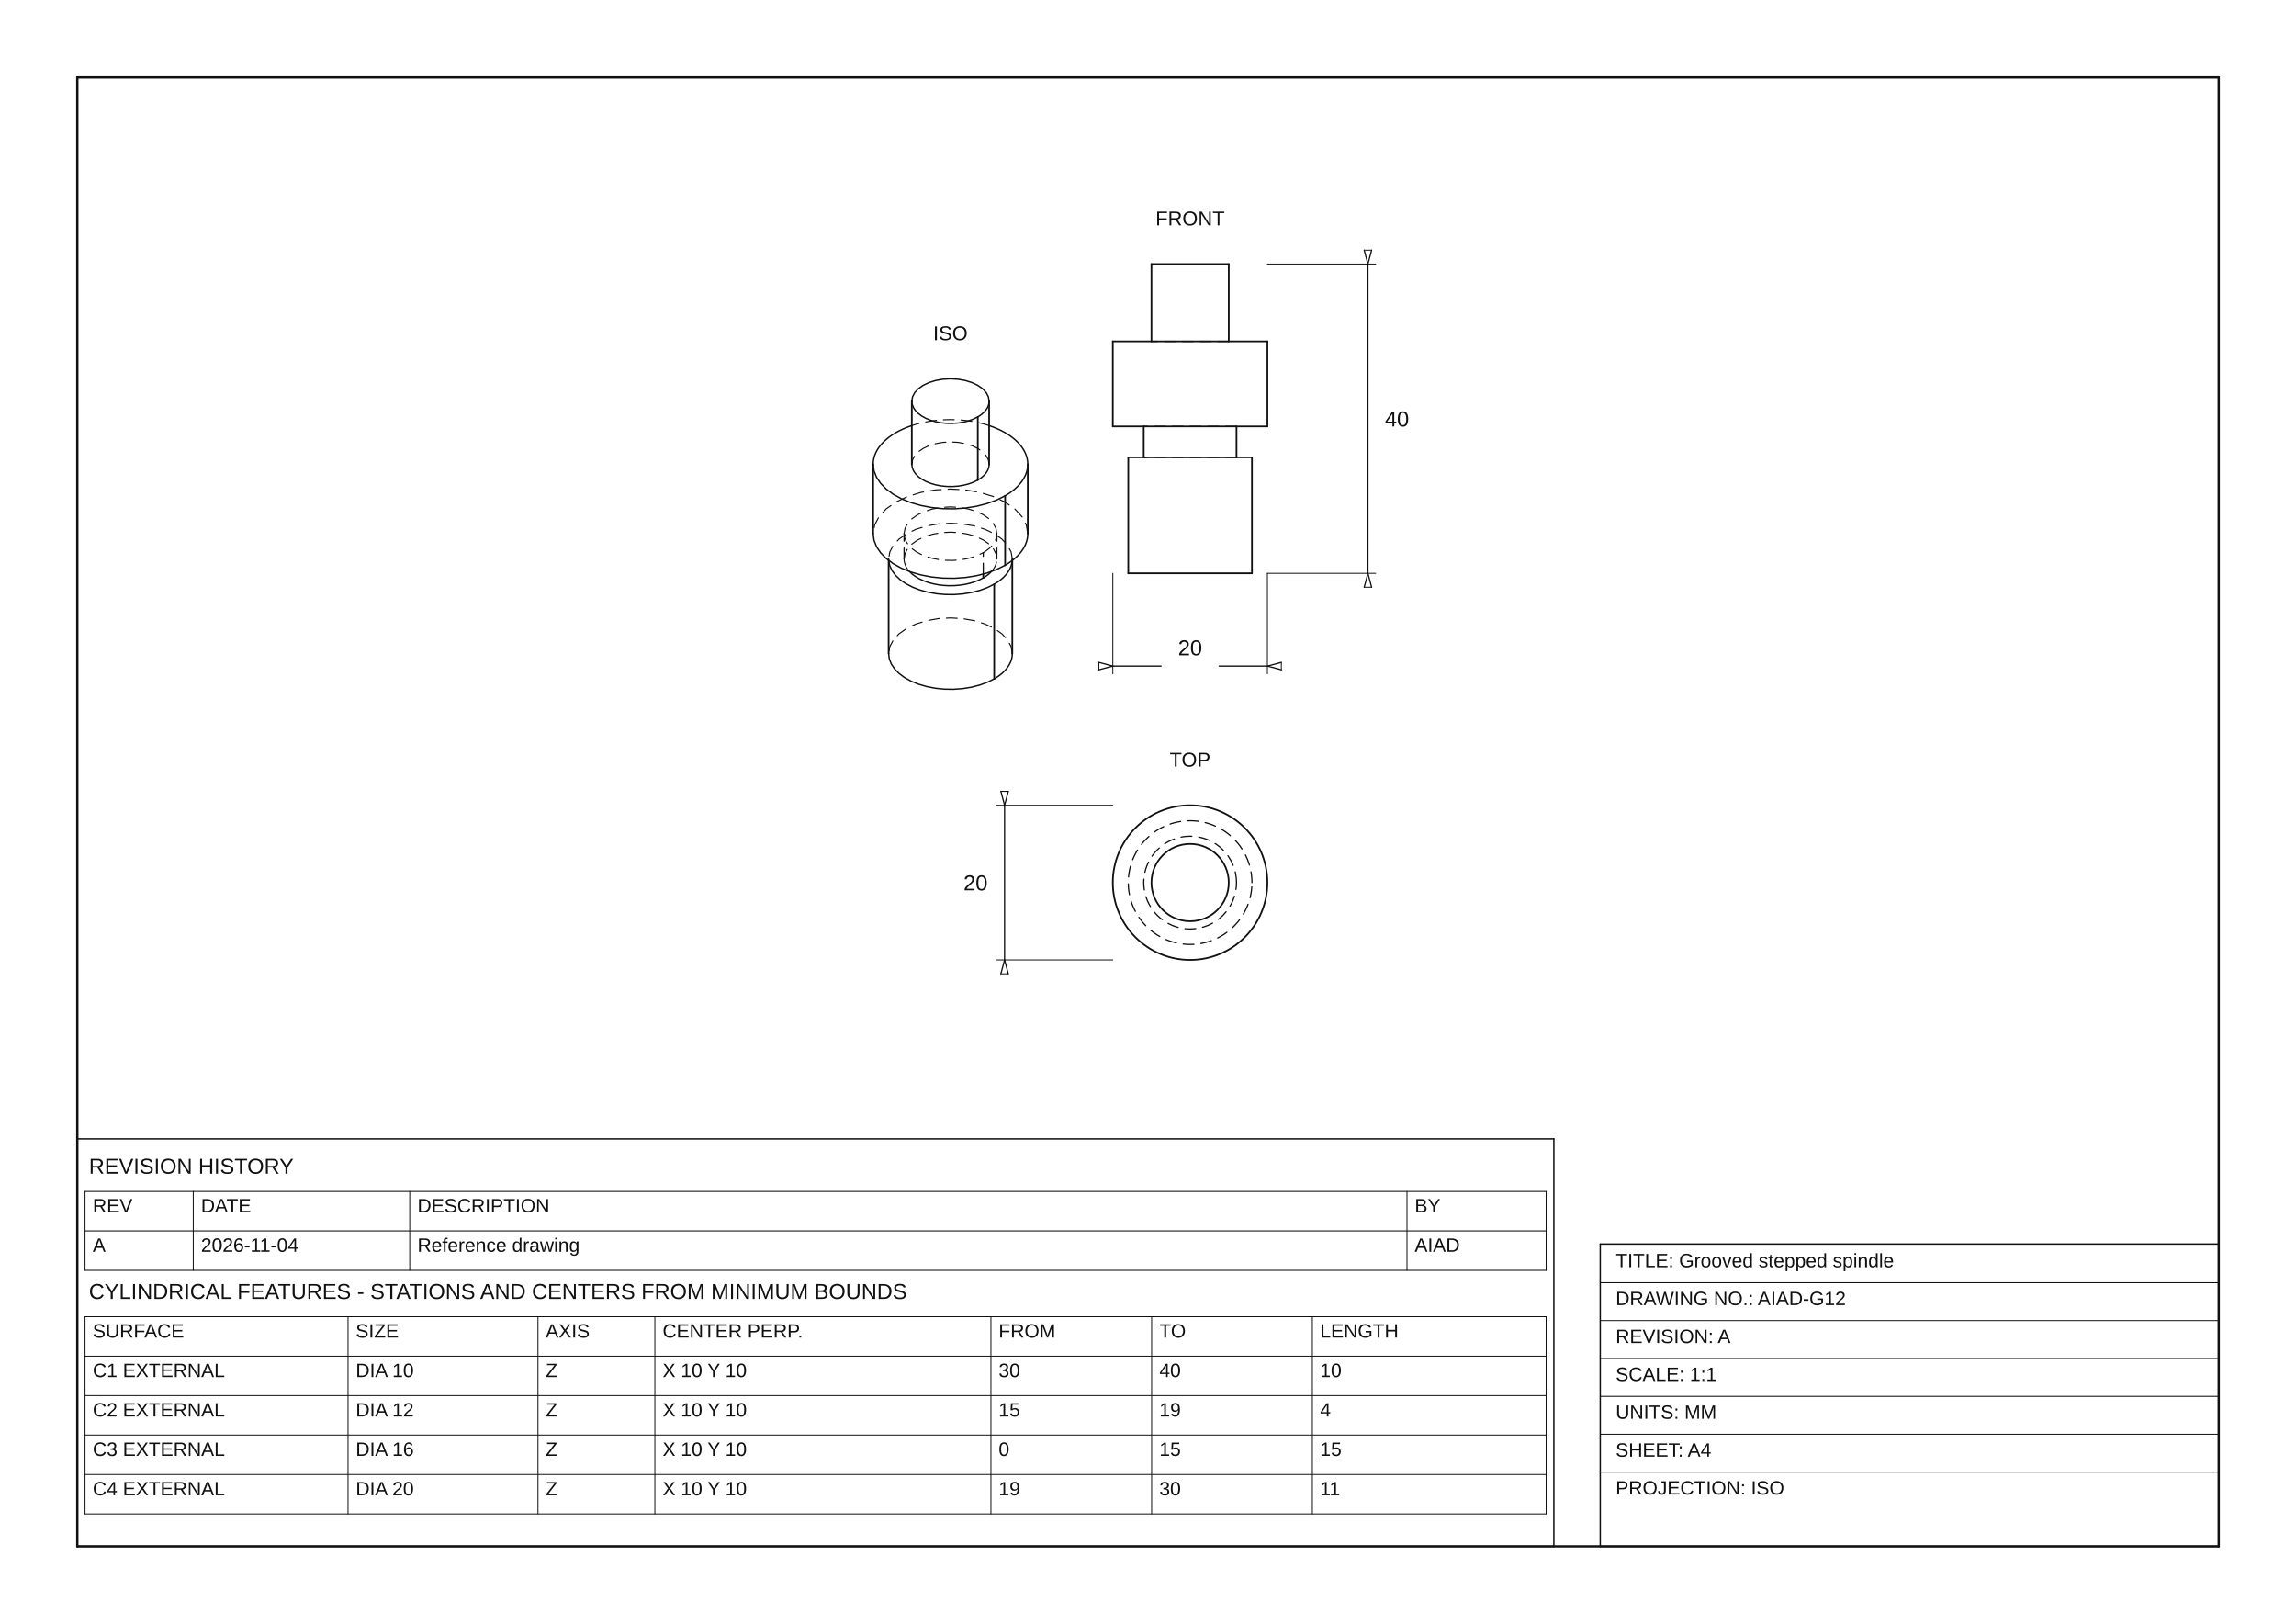
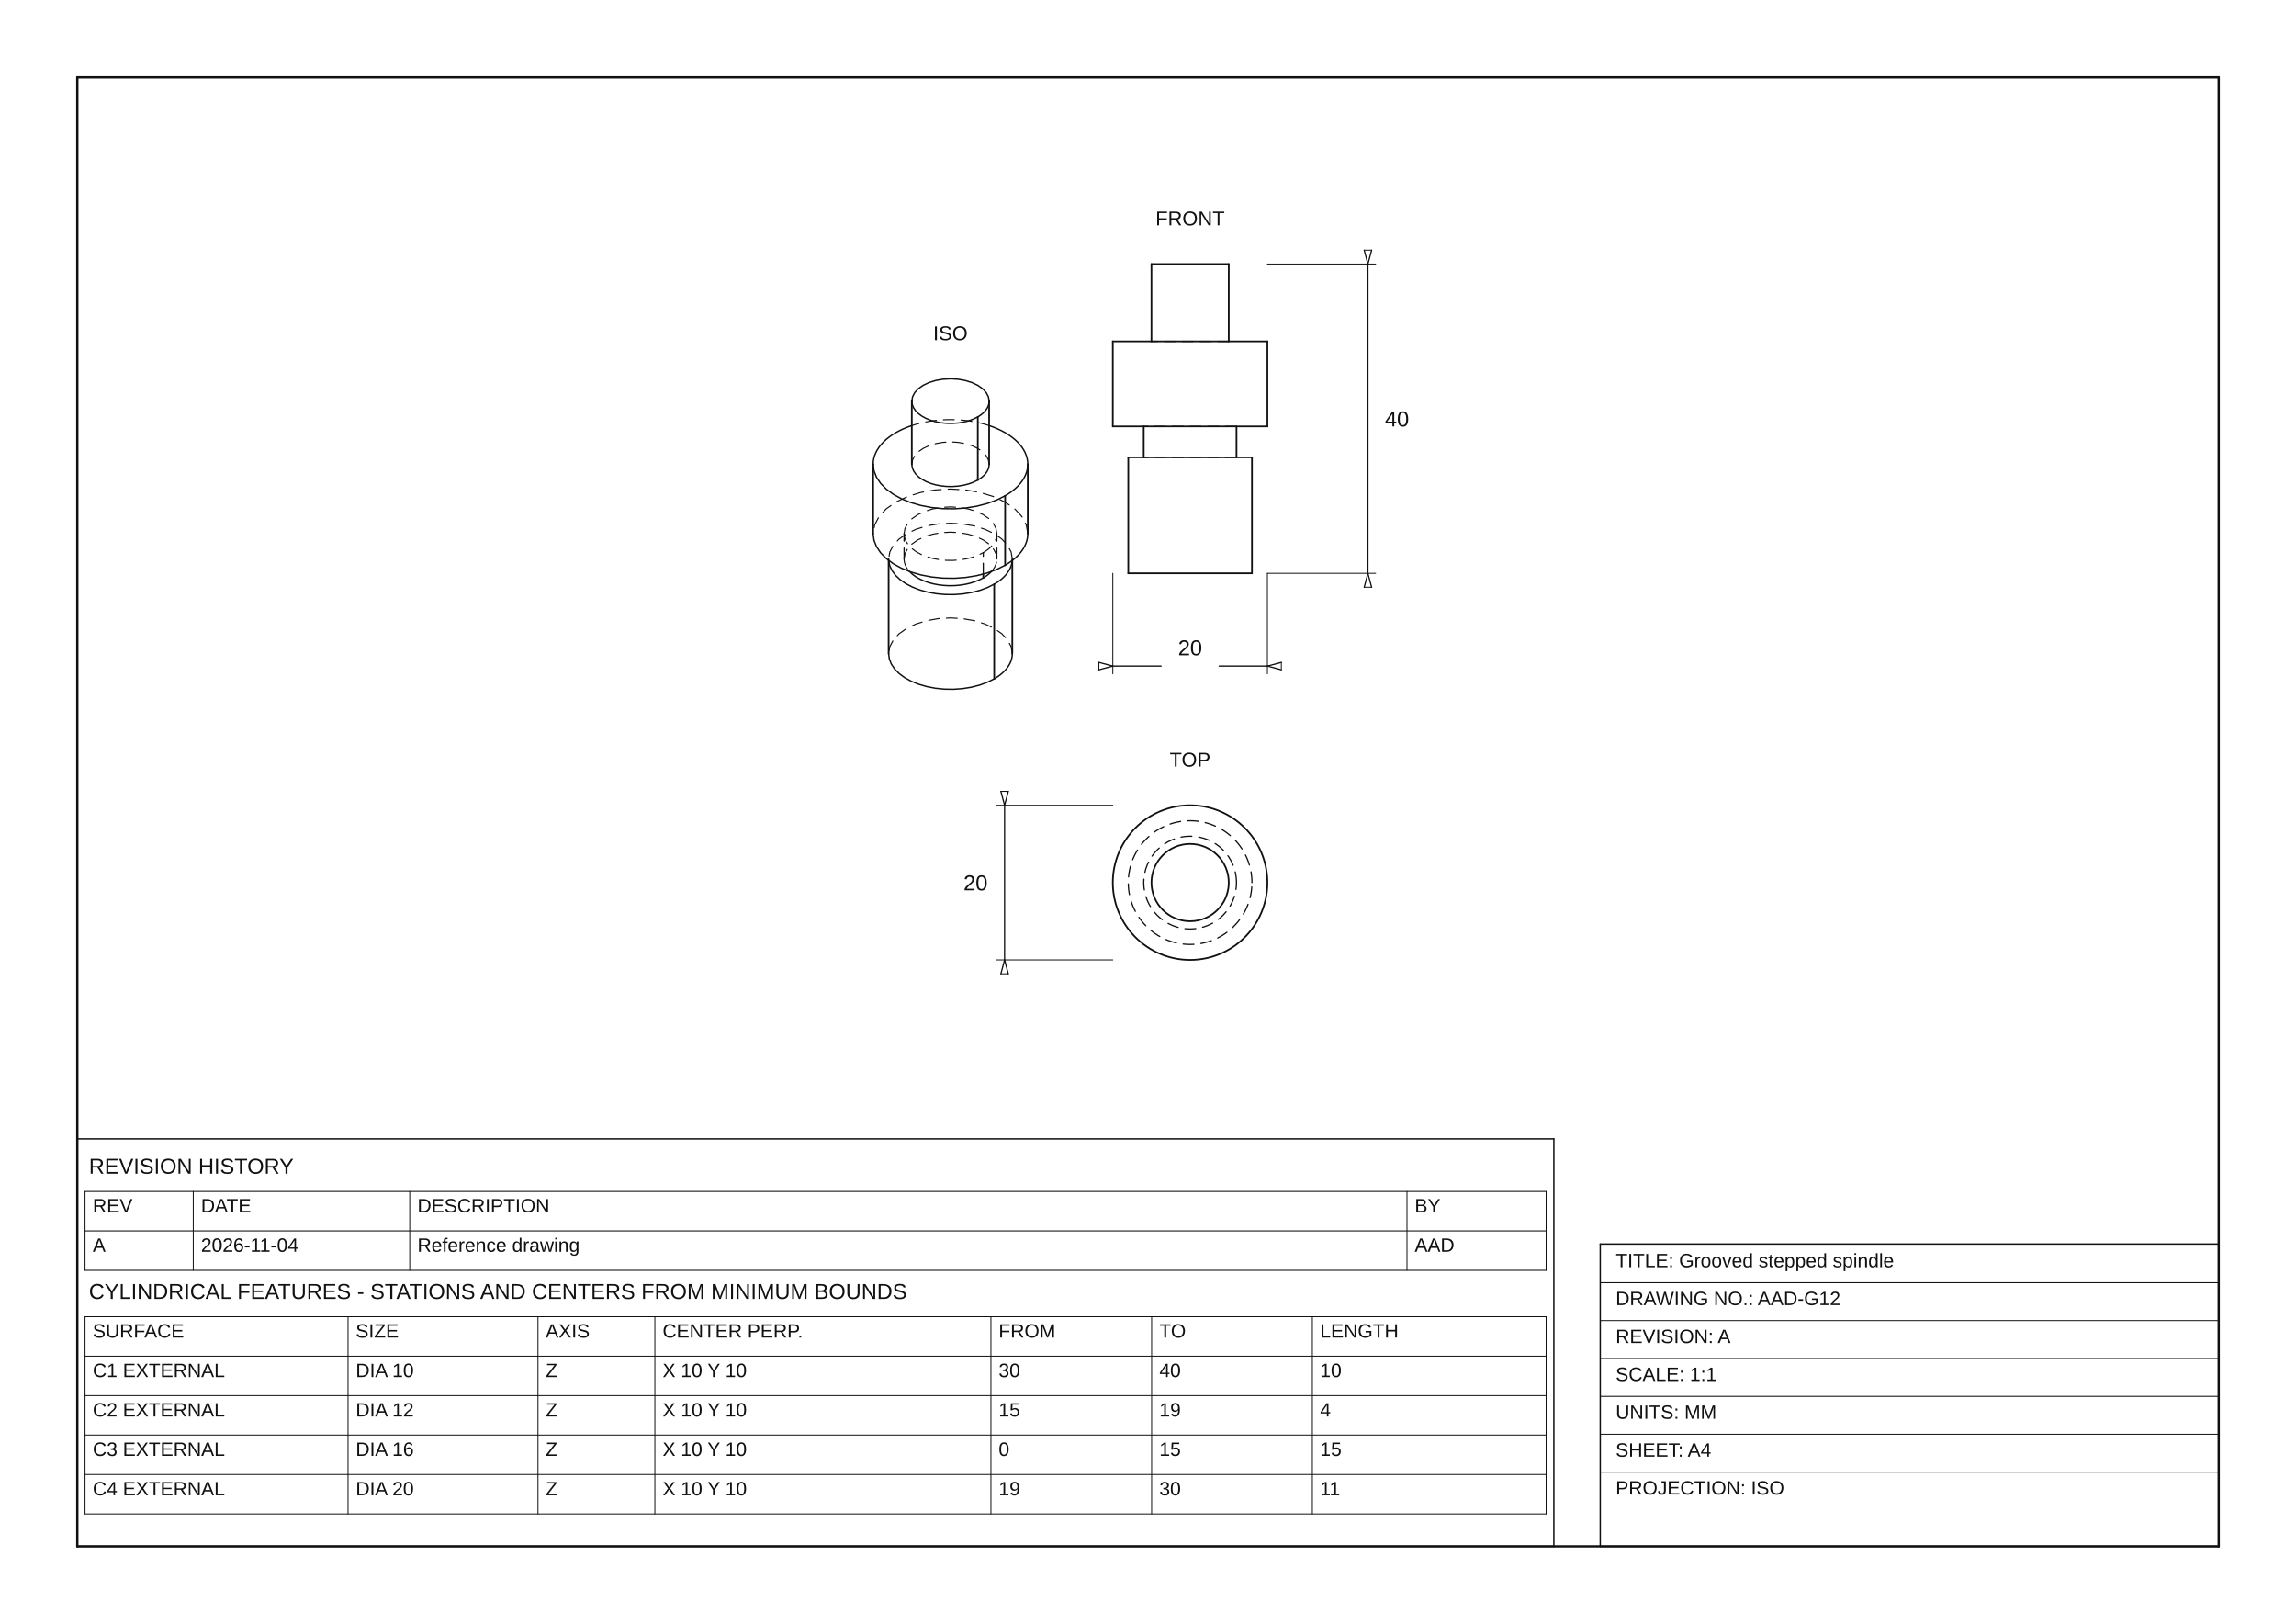
<svg xmlns="http://www.w3.org/2000/svg" width="297mm" height="210mm" viewBox="0 0 297 210" version="1.1">
  <g transform="translate(0 210) scale(1 -1)" fill="none" stroke="#111" stroke-linecap="round" stroke-linejoin="round">
    <line data-layer="BORDER" stroke-width="0.3" stroke-dasharray="none" x1="10" y1="10" x2="287" y2="10" />
    <line data-layer="BORDER" stroke-width="0.3" stroke-dasharray="none" x1="287" y1="10" x2="287" y2="200" />
    <line data-layer="BORDER" stroke-width="0.3" stroke-dasharray="none" x1="287" y1="200" x2="10" y2="200" />
    <line data-layer="BORDER" stroke-width="0.3" stroke-dasharray="none" x1="10" y1="200" x2="10" y2="10" />
    <line data-layer="VISIBLE" stroke-width="0.22" stroke-dasharray="none" x1="143.947" y1="154.85" x2="143.947" y2="165.85" />
    <line data-layer="VISIBLE" stroke-width="0.22" stroke-dasharray="none" x1="143.947" y1="154.85" x2="163.947" y2="154.85" />
    <line data-layer="VISIBLE" stroke-width="0.22" stroke-dasharray="none" x1="143.947" y1="165.85" x2="163.947" y2="165.85" />
    <line data-layer="VISIBLE" stroke-width="0.22" stroke-dasharray="none" x1="145.947" y1="135.85" x2="145.947" y2="150.85" />
    <line data-layer="VISIBLE" stroke-width="0.22" stroke-dasharray="none" x1="145.947" y1="135.85" x2="161.947" y2="135.85" />
    <line data-layer="VISIBLE" stroke-width="0.22" stroke-dasharray="none" x1="145.947" y1="150.85" x2="161.947" y2="150.85" />
    <line data-layer="VISIBLE" stroke-width="0.22" stroke-dasharray="none" x1="147.947" y1="150.85" x2="147.947" y2="154.85" />
    <line data-layer="HIDDEN" stroke-width="0.16" stroke-dasharray="1.4 0.9" x1="159.947" y1="150.85" x2="147.947" y2="150.85" />
    <line data-layer="HIDDEN" stroke-width="0.16" stroke-dasharray="1.4 0.9" x1="159.947" y1="154.85" x2="147.947" y2="154.85" />
    <line data-layer="VISIBLE" stroke-width="0.22" stroke-dasharray="none" x1="148.947" y1="165.85" x2="148.947" y2="175.85" />
    <line data-layer="HIDDEN" stroke-width="0.16" stroke-dasharray="1.4 0.9" x1="158.947" y1="165.85" x2="148.947" y2="165.85" />
    <line data-layer="VISIBLE" stroke-width="0.22" stroke-dasharray="none" x1="148.947" y1="175.85" x2="158.947" y2="175.85" />
    <line data-layer="VISIBLE" stroke-width="0.22" stroke-dasharray="none" x1="158.947" y1="165.85" x2="158.947" y2="175.85" />
    <line data-layer="VISIBLE" stroke-width="0.22" stroke-dasharray="none" x1="159.947" y1="150.85" x2="159.947" y2="154.85" />
    <line data-layer="VISIBLE" stroke-width="0.22" stroke-dasharray="none" x1="161.947" y1="135.85" x2="161.947" y2="150.85" />
    <line data-layer="VISIBLE" stroke-width="0.22" stroke-dasharray="none" x1="163.947" y1="154.85" x2="163.947" y2="165.85" />
    <circle data-layer="VISIBLE" stroke-width="0.22" stroke-dasharray="none" cx="153.947" cy="95.85" r="5" />
    <circle data-layer="HIDDEN" stroke-width="0.16" stroke-dasharray="1.4 0.9" cx="153.947" cy="95.85" r="6" />
    <circle data-layer="HIDDEN" stroke-width="0.16" stroke-dasharray="1.4 0.9" cx="153.947" cy="95.85" r="8" />
    <circle data-layer="VISIBLE" stroke-width="0.22" stroke-dasharray="none" cx="153.947" cy="95.85" r="10" />
    <line data-layer="VISIBLE" stroke-width="0.22" stroke-dasharray="none" x1="112.947" y1="140.977" x2="112.947" y2="149.958" />
    <line data-layer="VISIBLE" stroke-width="0.22" stroke-dasharray="none" x1="114.947" y1="125.463" x2="114.947" y2="137.513" />
    <line data-layer="HIDDEN" stroke-width="0.16" stroke-dasharray="1.4 0.9" x1="114.947" y1="137.513" x2="114.947" y2="137.711" />
    <line data-layer="HIDDEN" stroke-width="0.16" stroke-dasharray="1.4 0.9" x1="116.947" y1="137.711" x2="116.947" y2="140.977" />
    <line data-layer="VISIBLE" stroke-width="0.22" stroke-dasharray="none" x1="117.947" y1="149.958" x2="117.947" y2="158.123" />
    <line data-layer="VISIBLE" stroke-width="0.22" stroke-dasharray="none" x1="126.482" y1="147.917" x2="126.482" y2="156.082" />
    <line data-layer="VISIBLE" stroke-width="0.22" stroke-dasharray="none" x1="127.19" y1="135.261" x2="127.19" y2="135.749" />
    <line data-layer="HIDDEN" stroke-width="0.16" stroke-dasharray="1.4 0.9" x1="127.19" y1="135.749" x2="127.19" y2="138.527" />
    <line data-layer="VISIBLE" stroke-width="0.22" stroke-dasharray="none" x1="127.947" y1="149.958" x2="127.947" y2="158.123" />
    <line data-layer="VISIBLE" stroke-width="0.22" stroke-dasharray="none" x1="128.604" y1="122.197" x2="128.604" y2="134.445" />
    <line data-layer="HIDDEN" stroke-width="0.16" stroke-dasharray="1.4 0.9" x1="128.947" y1="137.711" x2="128.947" y2="140.977" />
    <line data-layer="VISIBLE" stroke-width="0.22" stroke-dasharray="none" x1="130.018" y1="136.894" x2="130.018" y2="145.876" />
    <line data-layer="VISIBLE" stroke-width="0.22" stroke-dasharray="none" x1="130.947" y1="125.463" x2="130.947" y2="137.513" />
    <line data-layer="HIDDEN" stroke-width="0.16" stroke-dasharray="1.4 0.9" x1="130.947" y1="137.513" x2="130.947" y2="137.711" />
    <line data-layer="VISIBLE" stroke-width="0.22" stroke-dasharray="none" x1="132.947" y1="140.977" x2="132.947" y2="149.958" />
    <polyline data-layer="VISIBLE" stroke-width="0.18" stroke-dasharray="none" points="112.947,140.977 113.055,140.13 113.378,139.301 113.907,138.508 114.632,137.769 115.537,137.099 116.603,136.514 117.806,136.025 119.12,135.643 120.517,135.376 121.967,135.231 123.438,135.21 124.898,135.314 126.316,135.541 127.661,135.885 128.904,136.339 130.018,136.894" />
    <polyline data-layer="HIDDEN" stroke-width="0.14" stroke-dasharray="1.4 0.9" points="132.947,140.977 132.755,142.103 132.186,143.186 131.262,144.184 130.018,145.059 128.503,145.777 126.774,146.311 124.898,146.639 122.947,146.75 120.996,146.639 119.12,146.311 117.391,145.777 115.876,145.059 114.632,144.184 113.708,143.186 113.139,142.103 112.947,140.977" />
    <polyline data-layer="VISIBLE" stroke-width="0.18" stroke-dasharray="none" points="117.947,154.958 117.391,154.759 116.859,154.539 116.354,154.299 115.876,154.041 115.429,153.765 115.013,153.473 114.632,153.166 114.287,152.845 113.978,152.512 113.708,152.168 113.478,151.814 113.288,151.452 113.139,151.084 113.033,150.712 112.968,150.336 112.947,149.958" />
    <polyline data-layer="VISIBLE" stroke-width="0.18" stroke-dasharray="none" points="112.947,149.958 113.055,149.111 113.378,148.282 113.907,147.49 114.632,146.751 115.537,146.081 116.603,145.495 117.806,145.006 119.12,144.624 120.517,144.358 121.967,144.212 123.438,144.192 124.898,144.296 126.316,144.522 127.661,144.866 128.904,145.321 130.018,145.876" />
    <polyline data-layer="VISIBLE" stroke-width="0.18" stroke-dasharray="none" points="114.947,125.463 115.034,124.786 115.291,124.122 115.715,123.488 116.295,122.897 117.019,122.361 117.872,121.893 118.834,121.502 119.885,121.196 121.003,120.983 122.163,120.867 123.34,120.85 124.508,120.933 125.642,121.114 126.718,121.39 127.713,121.753 128.604,122.197" />
    <polyline data-layer="HIDDEN" stroke-width="0.14" stroke-dasharray="1.4 0.9" points="130.947,125.463 130.793,126.364 130.338,127.231 129.599,128.029 128.604,128.729 127.392,129.304 126.008,129.73 124.508,129.993 122.947,130.082 121.386,129.993 119.885,129.73 118.502,129.304 117.29,128.729 116.295,128.029 115.556,127.231 115.101,126.364 114.947,125.463" />
    <polyline data-layer="HIDDEN" stroke-width="0.14" stroke-dasharray="1.4 0.9" points="114.947,137.711 114.947,137.698 114.947,137.685 114.947,137.672 114.947,137.66 114.948,137.647 114.948,137.634 114.948,137.621 114.949,137.609 114.949,137.596 114.95,137.583 114.951,137.57 114.951,137.558 114.952,137.545 114.953,137.532 114.954,137.519 114.955,137.507" />
    <polyline data-layer="HIDDEN" stroke-width="0.14" stroke-dasharray="1.4 0.9" points="130.947,137.711 130.793,138.612 130.338,139.478 129.599,140.277 128.604,140.977 127.392,141.551 126.008,141.978 124.508,142.241 122.947,142.329 121.386,142.241 119.885,141.978 118.502,141.551 117.29,140.977 116.295,140.277 115.556,139.478 115.101,138.612 114.947,137.711" />
    <polyline data-layer="VISIBLE" stroke-width="0.18" stroke-dasharray="none" points="114.955,137.507 115.089,136.844 115.387,136.2 115.843,135.587 116.446,135.019 117.185,134.506 118.045,134.061 119.006,133.691 120.05,133.405 121.154,133.209 122.295,133.107 123.45,133.101 124.594,133.191 125.704,133.375 126.757,133.649 127.73,134.008 128.604,134.445" />
    <polyline data-layer="HIDDEN" stroke-width="0.14" stroke-dasharray="1.4 0.9" points="116.947,137.711 116.95,137.604 116.958,137.498 116.972,137.392 116.992,137.287 117.017,137.181 117.048,137.077 117.085,136.972 117.127,136.869 117.174,136.766 117.227,136.664 117.285,136.564 117.349,136.464 117.418,136.365 117.492,136.268 117.571,136.172 117.655,136.078" />
    <polyline data-layer="HIDDEN" stroke-width="0.14" stroke-dasharray="1.4 0.9" points="128.947,137.711 128.832,138.387 128.49,139.036 127.936,139.635 127.19,140.16 126.28,140.591 125.243,140.911 124.118,141.108 122.947,141.175 121.776,141.108 120.651,140.911 119.614,140.591 118.704,140.16 117.958,139.635 117.404,139.036 117.062,138.387 116.947,137.711" />
    <polyline data-layer="HIDDEN" stroke-width="0.14" stroke-dasharray="1.4 0.9" points="116.947,140.977 117.012,140.468 117.205,139.971 117.523,139.496 117.958,139.052 118.501,138.65 119.141,138.299 119.862,138.005 120.651,137.776 121.489,137.616 122.359,137.529 123.241,137.517 124.118,137.579 124.968,137.715 125.775,137.922 126.521,138.194 127.19,138.527" />
    <polyline data-layer="HIDDEN" stroke-width="0.14" stroke-dasharray="1.4 0.9" points="128.947,140.977 128.832,141.652 128.49,142.302 127.936,142.901 127.19,143.426 126.28,143.857 125.243,144.177 124.118,144.374 122.947,144.441 121.776,144.374 120.651,144.177 119.614,143.857 118.704,143.426 117.958,142.901 117.404,142.302 117.062,141.652 116.947,140.977" />
    <polyline data-layer="VISIBLE" stroke-width="0.18" stroke-dasharray="none" points="117.655,136.078 118.02,135.733 118.452,135.416 118.945,135.13 119.492,134.878 120.086,134.666 120.719,134.494 121.382,134.366 122.067,134.284 122.763,134.248 123.462,134.259 124.154,134.317 124.829,134.421 125.479,134.57 126.095,134.762 126.667,134.993 127.19,135.261" />
    <polyline data-layer="VISIBLE" stroke-width="0.18" stroke-dasharray="none" points="117.947,149.958 118.001,149.535 118.162,149.12 118.427,148.724 118.79,148.354 119.242,148.02 119.775,147.727 120.376,147.482 121.034,147.291 121.732,147.158 122.457,147.085 123.192,147.075 123.922,147.127 124.631,147.24 125.304,147.412 125.925,147.639 126.482,147.917" />
    <polyline data-layer="HIDDEN" stroke-width="0.14" stroke-dasharray="1.4 0.9" points="127.947,149.958 127.851,150.521 127.566,151.063 127.104,151.562 126.482,151.999 125.725,152.358 124.86,152.625 123.922,152.789 122.947,152.845 121.972,152.789 121.034,152.625 120.169,152.358 119.411,151.999 118.79,151.562 118.328,151.063 118.043,150.521 117.947,149.958" />
    <polyline data-layer="HIDDEN" stroke-width="0.14" stroke-dasharray="1.4 0.9" points="127.947,154.958 127.37,155.136 126.774,155.292 126.161,155.425 125.535,155.535 124.898,155.621 124.252,155.682 123.601,155.719 122.947,155.732 122.293,155.719 121.642,155.682 120.996,155.621 120.359,155.535 119.733,155.425 119.12,155.292 118.524,155.136 117.947,154.958" />
    <polyline data-layer="VISIBLE" stroke-width="0.18" stroke-dasharray="none" points="117.947,158.123 118.001,157.7 118.162,157.285 118.427,156.889 118.79,156.519 119.242,156.184 119.775,155.892 120.376,155.647 121.034,155.456 121.732,155.323 122.457,155.25 123.192,155.24 123.922,155.292 124.631,155.405 125.304,155.577 125.925,155.804 126.482,156.082" />
    <polyline data-layer="VISIBLE" stroke-width="0.18" stroke-dasharray="none" points="127.947,158.123 127.851,158.686 127.566,159.228 127.104,159.727 126.482,160.164 125.725,160.523 124.86,160.79 123.922,160.954 122.947,161.01 121.972,160.954 121.034,160.79 120.169,160.523 119.411,160.164 118.79,159.727 118.328,159.228 118.043,158.686 117.947,158.123" />
    <polyline data-layer="VISIBLE" stroke-width="0.18" stroke-dasharray="none" points="126.482,147.917 126.652,148.02 126.812,148.127 126.963,148.238 127.104,148.354 127.236,148.474 127.357,148.597 127.467,148.724 127.566,148.853 127.655,148.986 127.732,149.12 127.797,149.257 127.851,149.395 127.893,149.535 127.923,149.675 127.941,149.816 127.947,149.958" />
    <polyline data-layer="VISIBLE" stroke-width="0.18" stroke-dasharray="none" points="126.482,156.082 126.652,156.184 126.812,156.292 126.963,156.403 127.104,156.519 127.236,156.639 127.357,156.762 127.467,156.889 127.566,157.018 127.655,157.151 127.732,157.285 127.797,157.422 127.851,157.56 127.893,157.7 127.923,157.84 127.941,157.981 127.947,158.123" />
    <polyline data-layer="VISIBLE" stroke-width="0.18" stroke-dasharray="none" points="127.19,135.261 127.267,135.307 127.343,135.353 127.417,135.4 127.49,135.448 127.562,135.497 127.631,135.546 127.7,135.596 127.766,135.647 127.831,135.699 127.894,135.751 127.956,135.804 128.016,135.857 128.074,135.912 128.131,135.966 128.186,136.022 128.238,136.078" />
    <polyline data-layer="HIDDEN" stroke-width="0.14" stroke-dasharray="1.4 0.9" points="127.19,138.527 127.393,138.65 127.585,138.779 127.766,138.913 127.936,139.052 128.093,139.196 128.238,139.344 128.371,139.496 128.49,139.651 128.596,139.81 128.689,139.971 128.767,140.135 128.832,140.301 128.882,140.468 128.918,140.637 128.94,140.807 128.947,140.977" />
    <polyline data-layer="VISIBLE" stroke-width="0.18" stroke-dasharray="none" points="132.947,149.958 132.926,150.336 132.861,150.712 132.755,151.084 132.606,151.452 132.416,151.814 132.186,152.168 131.916,152.512 131.607,152.845 131.262,153.166 130.88,153.473 130.465,153.765 130.018,154.041 129.54,154.299 129.035,154.539 128.503,154.759 127.947,154.958" />
    <polyline data-layer="HIDDEN" stroke-width="0.14" stroke-dasharray="1.4 0.9" points="128.238,136.078 128.323,136.172 128.402,136.268 128.476,136.365 128.545,136.464 128.609,136.564 128.667,136.664 128.72,136.766 128.767,136.869 128.809,136.972 128.846,137.077 128.877,137.181 128.902,137.287 128.922,137.392 128.936,137.498 128.944,137.604 128.947,137.711" />
    <polyline data-layer="VISIBLE" stroke-width="0.18" stroke-dasharray="none" points="128.604,122.197 128.875,122.361 129.131,122.533 129.373,122.712 129.599,122.897 129.809,123.089 130.002,123.286 130.179,123.488 130.338,123.696 130.479,123.907 130.602,124.122 130.707,124.341 130.793,124.562 130.86,124.786 130.908,125.011 130.937,125.237 130.947,125.463" />
    <polyline data-layer="VISIBLE" stroke-width="0.18" stroke-dasharray="none" points="128.604,134.445 128.86,134.599 129.103,134.761 129.333,134.929 129.549,135.102 129.751,135.282 129.939,135.466 130.111,135.656 130.269,135.849 130.41,136.047 130.535,136.248 130.645,136.453 130.737,136.66 130.813,136.869 130.872,137.081 130.914,137.293 130.939,137.507" />
    <polyline data-layer="VISIBLE" stroke-width="0.18" stroke-dasharray="none" points="130.018,136.894 130.356,137.099 130.677,137.314 130.979,137.537 131.262,137.769 131.524,138.008 131.766,138.255 131.987,138.508 132.186,138.767 132.362,139.032 132.516,139.301 132.647,139.574 132.755,139.85 132.839,140.13 132.899,140.411 132.935,140.693 132.947,140.977" />
    <polyline data-layer="VISIBLE" stroke-width="0.18" stroke-dasharray="none" points="130.018,145.876 130.356,146.081 130.677,146.295 130.979,146.519 131.262,146.751 131.524,146.99 131.766,147.237 131.987,147.49 132.186,147.749 132.362,148.013 132.516,148.282 132.647,148.555 132.755,148.832 132.839,149.111 132.899,149.392 132.935,149.675 132.947,149.958" />
    <polyline data-layer="HIDDEN" stroke-width="0.14" stroke-dasharray="1.4 0.9" points="130.939,137.507 130.94,137.519 130.941,137.532 130.942,137.545 130.943,137.558 130.943,137.57 130.944,137.583 130.944,137.596 130.945,137.609 130.945,137.621 130.946,137.634 130.946,137.647 130.946,137.66 130.947,137.672 130.947,137.685 130.947,137.698 130.947,137.711" />
    <line data-layer="DIMENSIONS" stroke-width="0.12" stroke-dasharray="none" x1="143.947" y1="135.85" x2="143.947" y2="122.85" />
    <line data-layer="DIMENSIONS" stroke-width="0.12" stroke-dasharray="none" x1="163.947" y1="135.85" x2="163.947" y2="122.85" />
    <line data-layer="DIMENSIONS" stroke-width="0.16" stroke-dasharray="none" x1="143.947" y1="123.85" x2="150.194" y2="123.85" />
    <line data-layer="DIMENSIONS" stroke-width="0.16" stroke-dasharray="none" x1="157.7" y1="123.85" x2="163.947" y2="123.85" />
    <line data-layer="DIMENSIONS" stroke-width="0.16" stroke-dasharray="none" x1="143.947" y1="123.85" x2="142.147" y2="124.33" />
    <line data-layer="DIMENSIONS" stroke-width="0.16" stroke-dasharray="none" x1="143.947" y1="123.85" x2="142.147" y2="123.37" />
    <line data-layer="DIMENSIONS" stroke-width="0.12" stroke-dasharray="none" x1="142.147" y1="124.33" x2="142.147" y2="123.37" />
    <line data-layer="DIMENSIONS" stroke-width="0.16" stroke-dasharray="none" x1="163.947" y1="123.85" x2="165.747" y2="123.37" />
    <line data-layer="DIMENSIONS" stroke-width="0.16" stroke-dasharray="none" x1="163.947" y1="123.85" x2="165.747" y2="124.33" />
    <line data-layer="DIMENSIONS" stroke-width="0.12" stroke-dasharray="none" x1="165.747" y1="123.37" x2="165.747" y2="124.33" />
    <line data-layer="DIMENSIONS" stroke-width="0.12" stroke-dasharray="none" x1="143.947" y1="85.85" x2="128.947" y2="85.85" />
    <line data-layer="DIMENSIONS" stroke-width="0.12" stroke-dasharray="none" x1="143.947" y1="105.85" x2="128.947" y2="105.85" />
    <line data-layer="DIMENSIONS" stroke-width="0.16" stroke-dasharray="none" x1="129.947" y1="85.85" x2="129.947" y2="105.85" />
    <line data-layer="DIMENSIONS" stroke-width="0.16" stroke-dasharray="none" x1="129.947" y1="85.85" x2="129.467" y2="84.05" />
    <line data-layer="DIMENSIONS" stroke-width="0.16" stroke-dasharray="none" x1="129.947" y1="85.85" x2="130.427" y2="84.05" />
    <line data-layer="DIMENSIONS" stroke-width="0.12" stroke-dasharray="none" x1="129.467" y1="84.05" x2="130.427" y2="84.05" />
    <line data-layer="DIMENSIONS" stroke-width="0.16" stroke-dasharray="none" x1="129.947" y1="105.85" x2="130.427" y2="107.65" />
    <line data-layer="DIMENSIONS" stroke-width="0.16" stroke-dasharray="none" x1="129.947" y1="105.85" x2="129.467" y2="107.65" />
    <line data-layer="DIMENSIONS" stroke-width="0.12" stroke-dasharray="none" x1="130.427" y1="107.65" x2="129.467" y2="107.65" />
    <line data-layer="DIMENSIONS" stroke-width="0.12" stroke-dasharray="none" x1="163.947" y1="135.85" x2="177.947" y2="135.85" />
    <line data-layer="DIMENSIONS" stroke-width="0.12" stroke-dasharray="none" x1="163.947" y1="175.85" x2="177.947" y2="175.85" />
    <line data-layer="DIMENSIONS" stroke-width="0.16" stroke-dasharray="none" x1="176.947" y1="135.85" x2="176.947" y2="175.85" />
    <line data-layer="DIMENSIONS" stroke-width="0.16" stroke-dasharray="none" x1="176.947" y1="135.85" x2="176.467" y2="134.05" />
    <line data-layer="DIMENSIONS" stroke-width="0.16" stroke-dasharray="none" x1="176.947" y1="135.85" x2="177.427" y2="134.05" />
    <line data-layer="DIMENSIONS" stroke-width="0.12" stroke-dasharray="none" x1="176.467" y1="134.05" x2="177.427" y2="134.05" />
    <line data-layer="DIMENSIONS" stroke-width="0.16" stroke-dasharray="none" x1="176.947" y1="175.85" x2="177.427" y2="177.65" />
    <line data-layer="DIMENSIONS" stroke-width="0.16" stroke-dasharray="none" x1="176.947" y1="175.85" x2="176.467" y2="177.65" />
    <line data-layer="DIMENSIONS" stroke-width="0.12" stroke-dasharray="none" x1="177.427" y1="177.65" x2="176.467" y2="177.65" />
    <line data-layer="TITLE" stroke-width="0.18" stroke-dasharray="none" x1="207" y1="10" x2="287" y2="10" />
    <line data-layer="TITLE" stroke-width="0.18" stroke-dasharray="none" x1="287" y1="10" x2="287" y2="49.1" />
    <line data-layer="TITLE" stroke-width="0.18" stroke-dasharray="none" x1="287" y1="49.1" x2="207" y2="49.1" />
    <line data-layer="TITLE" stroke-width="0.18" stroke-dasharray="none" x1="207" y1="49.1" x2="207" y2="10" />
    <line data-layer="TITLE" stroke-width="0.12" stroke-dasharray="none" x1="207" y1="44.1" x2="287" y2="44.1" />
    <line data-layer="TITLE" stroke-width="0.12" stroke-dasharray="none" x1="207" y1="39.2" x2="287" y2="39.2" />
    <line data-layer="TITLE" stroke-width="0.12" stroke-dasharray="none" x1="207" y1="34.3" x2="287" y2="34.3" />
    <line data-layer="TITLE" stroke-width="0.12" stroke-dasharray="none" x1="207" y1="29.4" x2="287" y2="29.4" />
    <line data-layer="TITLE" stroke-width="0.12" stroke-dasharray="none" x1="207" y1="24.5" x2="287" y2="24.5" />
    <line data-layer="TITLE" stroke-width="0.12" stroke-dasharray="none" x1="207" y1="19.6" x2="287" y2="19.6" />
    <line data-layer="SCHEDULE" stroke-width="0.18" stroke-dasharray="none" x1="10" y1="10" x2="201" y2="10" />
    <line data-layer="SCHEDULE" stroke-width="0.18" stroke-dasharray="none" x1="201" y1="10" x2="201" y2="62.7" />
    <line data-layer="SCHEDULE" stroke-width="0.18" stroke-dasharray="none" x1="201" y1="62.7" x2="10" y2="62.7" />
    <line data-layer="SCHEDULE" stroke-width="0.18" stroke-dasharray="none" x1="10" y1="62.7" x2="10" y2="10" />
    <line data-layer="SCHEDULE" stroke-width="0.12" stroke-dasharray="none" x1="11" y1="55.9" x2="200" y2="55.9" />
    <line data-layer="SCHEDULE" stroke-width="0.12" stroke-dasharray="none" x1="11" y1="50.8" x2="200" y2="50.8" />
    <line data-layer="SCHEDULE" stroke-width="0.12" stroke-dasharray="none" x1="11" y1="45.7" x2="200" y2="45.7" />
    <line data-layer="SCHEDULE" stroke-width="0.12" stroke-dasharray="none" x1="11" y1="55.9" x2="11" y2="45.7" />
    <line data-layer="SCHEDULE" stroke-width="0.12" stroke-dasharray="none" x1="25" y1="55.9" x2="25" y2="45.7" />
    <line data-layer="SCHEDULE" stroke-width="0.12" stroke-dasharray="none" x1="53" y1="55.9" x2="53" y2="45.7" />
    <line data-layer="SCHEDULE" stroke-width="0.12" stroke-dasharray="none" x1="182" y1="55.9" x2="182" y2="45.7" />
    <line data-layer="SCHEDULE" stroke-width="0.12" stroke-dasharray="none" x1="200" y1="55.9" x2="200" y2="45.7" />
    <line data-layer="SCHEDULE" stroke-width="0.12" stroke-dasharray="none" x1="11" y1="39.7" x2="200" y2="39.7" />
    <line data-layer="SCHEDULE" stroke-width="0.12" stroke-dasharray="none" x1="11" y1="34.6" x2="200" y2="34.6" />
    <line data-layer="SCHEDULE" stroke-width="0.12" stroke-dasharray="none" x1="11" y1="29.5" x2="200" y2="29.5" />
    <line data-layer="SCHEDULE" stroke-width="0.12" stroke-dasharray="none" x1="11" y1="24.4" x2="200" y2="24.4" />
    <line data-layer="SCHEDULE" stroke-width="0.12" stroke-dasharray="none" x1="11" y1="19.3" x2="200" y2="19.3" />
    <line data-layer="SCHEDULE" stroke-width="0.12" stroke-dasharray="none" x1="11" y1="14.2" x2="200" y2="14.2" />
    <line data-layer="SCHEDULE" stroke-width="0.12" stroke-dasharray="none" x1="11" y1="39.7" x2="11" y2="14.2" />
    <line data-layer="SCHEDULE" stroke-width="0.12" stroke-dasharray="none" x1="45.02" y1="39.7" x2="45.02" y2="14.2" />
    <line data-layer="SCHEDULE" stroke-width="0.12" stroke-dasharray="none" x1="69.59" y1="39.7" x2="69.59" y2="14.2" />
    <line data-layer="SCHEDULE" stroke-width="0.12" stroke-dasharray="none" x1="84.71" y1="39.7" x2="84.71" y2="14.2" />
    <line data-layer="SCHEDULE" stroke-width="0.12" stroke-dasharray="none" x1="128.18" y1="39.7" x2="128.18" y2="14.2" />
    <line data-layer="SCHEDULE" stroke-width="0.12" stroke-dasharray="none" x1="148.97" y1="39.7" x2="148.97" y2="14.2" />
    <line data-layer="SCHEDULE" stroke-width="0.12" stroke-dasharray="none" x1="169.76" y1="39.7" x2="169.76" y2="14.2" />
    <line data-layer="SCHEDULE" stroke-width="0.12" stroke-dasharray="none" x1="200" y1="39.7" x2="200" y2="14.2" />
  </g>
  <g fill="#111" stroke="none" font-family="Arial, Helvetica, sans-serif">
    <text x="153.947" y="84.75" font-size="2.8" text-anchor="middle" data-layer="DIMENSIONS" data-dimension-id="overall.x.20.">20</text>
    <text x="127.747" y="115.15" font-size="2.8" text-anchor="end" data-layer="DIMENSIONS" data-dimension-id="overall.y.20.">20</text>
    <text x="179.147" y="55.15" font-size="2.8" text-anchor="start" data-layer="DIMENSIONS" data-dimension-id="overall.z.40.">40</text>
    <text x="153.947" y="29.15" font-size="2.6" text-anchor="middle" data-layer="ANNOTATION">FRONT</text>
    <text x="153.947" y="99.15" font-size="2.6" text-anchor="middle" data-layer="ANNOTATION">TOP</text>
    <text x="122.947" y="43.99" font-size="2.6" text-anchor="middle" data-layer="ANNOTATION">ISO</text>
    <text x="209" y="163.9" font-size="2.5" text-anchor="start" data-layer="TITLE">TITLE: Grooved stepped spindle</text>
-     <text x="209" y="168.8" font-size="2.5" text-anchor="start" data-layer="TITLE">DRAWING NO.: AIAD-G12</text>
+     <text x="209" y="168.8" font-size="2.5" text-anchor="start" data-layer="TITLE">DRAWING NO.: AAD-G12</text>
    <text x="209" y="173.7" font-size="2.5" text-anchor="start" data-layer="TITLE">REVISION: A</text>
    <text x="209" y="178.6" font-size="2.5" text-anchor="start" data-layer="TITLE">SCALE: 1:1</text>
    <text x="209" y="183.5" font-size="2.5" text-anchor="start" data-layer="TITLE">UNITS: MM</text>
    <text x="209" y="188.4" font-size="2.5" text-anchor="start" data-layer="TITLE">SHEET: A4</text>
    <text x="209" y="193.3" font-size="2.5" text-anchor="start" data-layer="TITLE">PROJECTION: ISO</text>
    <text x="11.5" y="151.8" font-size="2.8" text-anchor="start" data-layer="SCHEDULE">REVISION HISTORY</text>
    <text x="12" y="156.8" font-size="2.5" text-anchor="start" data-layer="SCHEDULE">REV</text>
    <text x="26" y="156.8" font-size="2.5" text-anchor="start" data-layer="SCHEDULE">DATE</text>
    <text x="54" y="156.8" font-size="2.5" text-anchor="start" data-layer="SCHEDULE">DESCRIPTION</text>
    <text x="183" y="156.8" font-size="2.5" text-anchor="start" data-layer="SCHEDULE">BY</text>
    <text x="12" y="161.9" font-size="2.5" text-anchor="start" data-layer="SCHEDULE">A</text>
    <text x="26" y="161.9" font-size="2.5" text-anchor="start" data-layer="SCHEDULE">2026-11-04</text>
    <text x="54" y="161.9" font-size="2.5" text-anchor="start" data-layer="SCHEDULE">Reference drawing</text>
-     <text x="183" y="161.9" font-size="2.5" text-anchor="start" data-layer="SCHEDULE">AIAD</text>
+     <text x="183" y="161.9" font-size="2.5" text-anchor="start" data-layer="SCHEDULE">AAD</text>
    <text x="11.5" y="168" font-size="2.8" text-anchor="start" data-layer="SCHEDULE">CYLINDRICAL FEATURES - STATIONS AND CENTERS FROM MINIMUM BOUNDS</text>
    <text x="12" y="173" font-size="2.5" text-anchor="start" data-layer="SCHEDULE">SURFACE</text>
    <text x="46.02" y="173" font-size="2.5" text-anchor="start" data-layer="SCHEDULE">SIZE</text>
    <text x="70.59" y="173" font-size="2.5" text-anchor="start" data-layer="SCHEDULE">AXIS</text>
    <text x="85.71" y="173" font-size="2.5" text-anchor="start" data-layer="SCHEDULE">CENTER PERP.</text>
    <text x="129.18" y="173" font-size="2.5" text-anchor="start" data-layer="SCHEDULE">FROM</text>
    <text x="149.97" y="173" font-size="2.5" text-anchor="start" data-layer="SCHEDULE">TO</text>
    <text x="170.76" y="173" font-size="2.5" text-anchor="start" data-layer="SCHEDULE">LENGTH</text>
    <text x="12" y="178.1" font-size="2.5" text-anchor="start" data-layer="SCHEDULE">C1 EXTERNAL</text>
    <text x="46.02" y="178.1" font-size="2.5" text-anchor="start" data-layer="SCHEDULE" data-dimension-id="cylinder.1.size">DIA 10</text>
    <text x="70.59" y="178.1" font-size="2.5" text-anchor="start" data-layer="SCHEDULE">Z</text>
    <text x="85.71" y="178.1" font-size="2.5" text-anchor="start" data-layer="SCHEDULE">X 10 Y 10</text>
    <text x="129.18" y="178.1" font-size="2.5" text-anchor="start" data-layer="SCHEDULE" data-dimension-id="cylinder.1.from">30</text>
    <text x="149.97" y="178.1" font-size="2.5" text-anchor="start" data-layer="SCHEDULE" data-dimension-id="cylinder.1.to">40</text>
    <text x="170.76" y="178.1" font-size="2.5" text-anchor="start" data-layer="SCHEDULE" data-dimension-id="cylinder.1.length">10</text>
    <text x="12" y="183.2" font-size="2.5" text-anchor="start" data-layer="SCHEDULE">C2 EXTERNAL</text>
    <text x="46.02" y="183.2" font-size="2.5" text-anchor="start" data-layer="SCHEDULE" data-dimension-id="cylinder.2.size">DIA 12</text>
    <text x="70.59" y="183.2" font-size="2.5" text-anchor="start" data-layer="SCHEDULE">Z</text>
    <text x="85.71" y="183.2" font-size="2.5" text-anchor="start" data-layer="SCHEDULE">X 10 Y 10</text>
    <text x="129.18" y="183.2" font-size="2.5" text-anchor="start" data-layer="SCHEDULE" data-dimension-id="cylinder.2.from">15</text>
    <text x="149.97" y="183.2" font-size="2.5" text-anchor="start" data-layer="SCHEDULE" data-dimension-id="cylinder.2.to">19</text>
    <text x="170.76" y="183.2" font-size="2.5" text-anchor="start" data-layer="SCHEDULE" data-dimension-id="cylinder.2.length">4</text>
    <text x="12" y="188.3" font-size="2.5" text-anchor="start" data-layer="SCHEDULE">C3 EXTERNAL</text>
    <text x="46.02" y="188.3" font-size="2.5" text-anchor="start" data-layer="SCHEDULE" data-dimension-id="cylinder.3.size">DIA 16</text>
    <text x="70.59" y="188.3" font-size="2.5" text-anchor="start" data-layer="SCHEDULE">Z</text>
    <text x="85.71" y="188.3" font-size="2.5" text-anchor="start" data-layer="SCHEDULE">X 10 Y 10</text>
    <text x="129.18" y="188.3" font-size="2.5" text-anchor="start" data-layer="SCHEDULE" data-dimension-id="cylinder.3.from">0</text>
    <text x="149.97" y="188.3" font-size="2.5" text-anchor="start" data-layer="SCHEDULE" data-dimension-id="cylinder.3.to">15</text>
    <text x="170.76" y="188.3" font-size="2.5" text-anchor="start" data-layer="SCHEDULE" data-dimension-id="cylinder.3.length">15</text>
    <text x="12" y="193.4" font-size="2.5" text-anchor="start" data-layer="SCHEDULE">C4 EXTERNAL</text>
    <text x="46.02" y="193.4" font-size="2.5" text-anchor="start" data-layer="SCHEDULE" data-dimension-id="cylinder.4.size">DIA 20</text>
    <text x="70.59" y="193.4" font-size="2.5" text-anchor="start" data-layer="SCHEDULE">Z</text>
    <text x="85.71" y="193.4" font-size="2.5" text-anchor="start" data-layer="SCHEDULE">X 10 Y 10</text>
    <text x="129.18" y="193.4" font-size="2.5" text-anchor="start" data-layer="SCHEDULE" data-dimension-id="cylinder.4.from">19</text>
    <text x="149.97" y="193.4" font-size="2.5" text-anchor="start" data-layer="SCHEDULE" data-dimension-id="cylinder.4.to">30</text>
    <text x="170.76" y="193.4" font-size="2.5" text-anchor="start" data-layer="SCHEDULE" data-dimension-id="cylinder.4.length">11</text>
  </g>
</svg>
